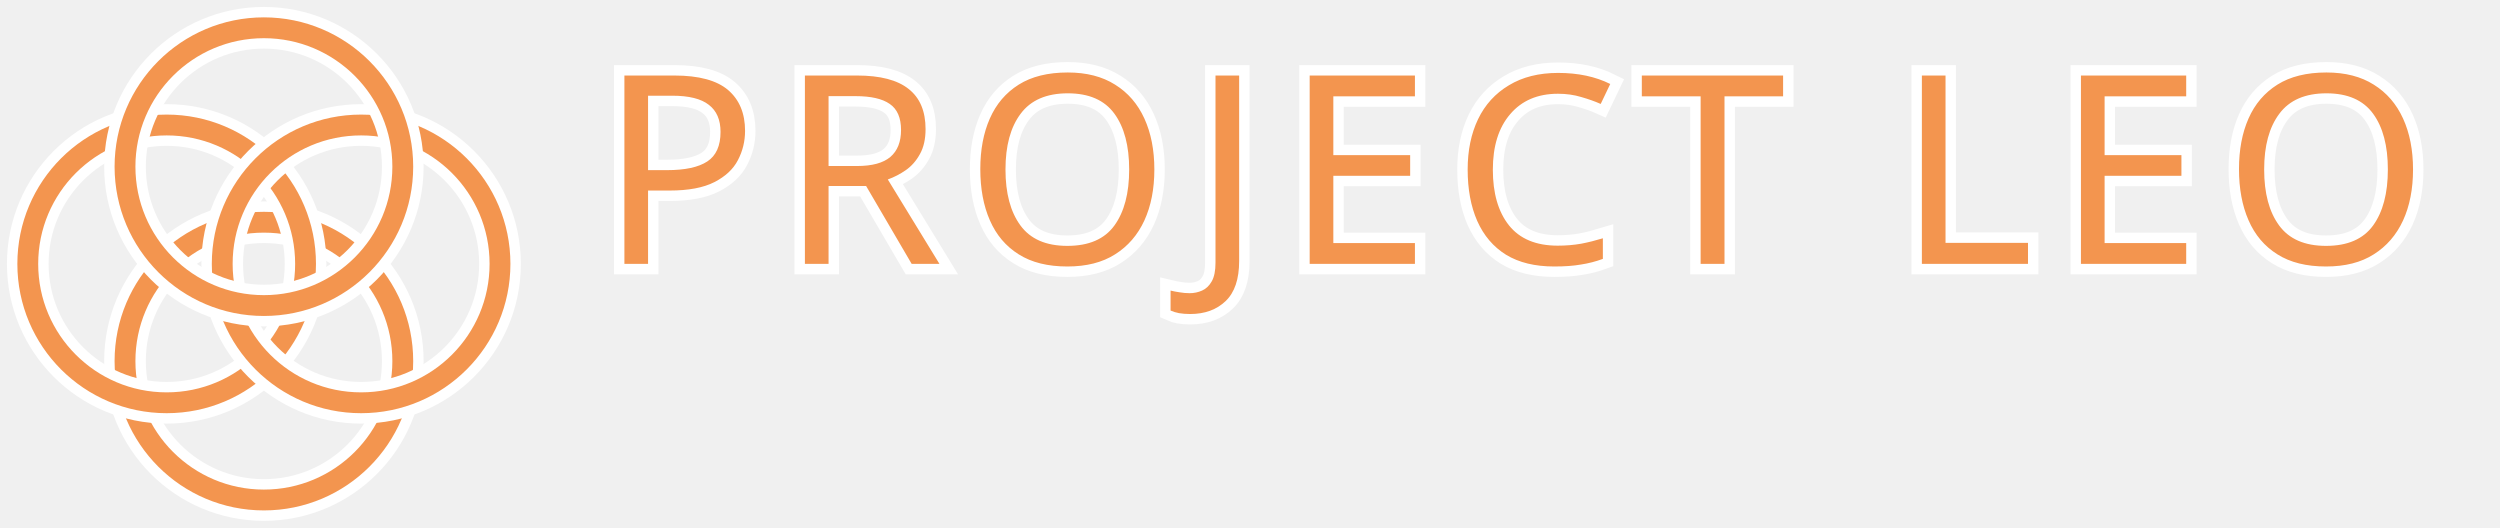
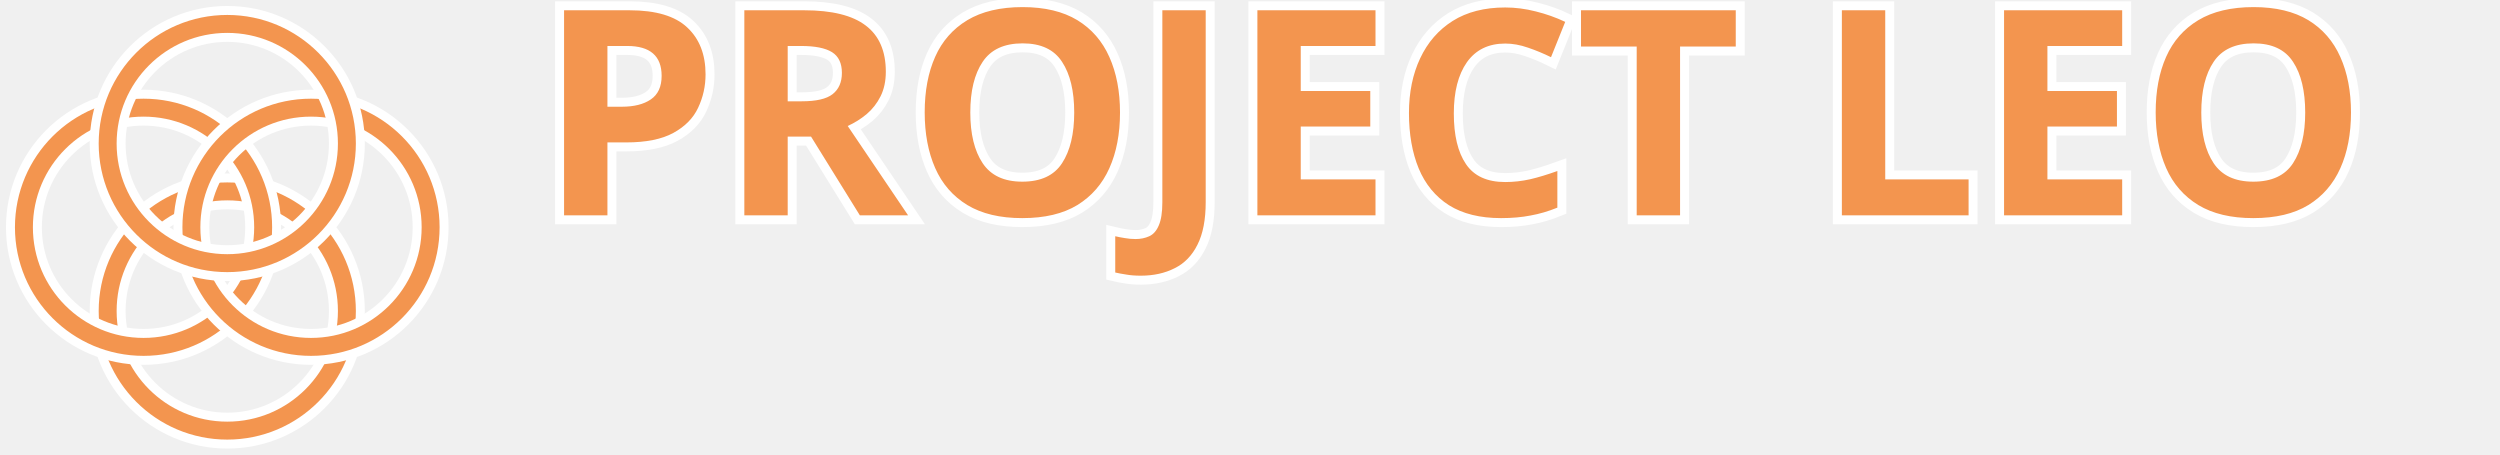
- <svg xmlns="http://www.w3.org/2000/svg" width="180" height="38" fill="none">
+ <svg xmlns="http://www.w3.org/2000/svg" width="209" height="38" fill="none">
  <defs>
    <style type="text/css">
      .foreground {
      stroke: #F3954F;
      fill: #F3954F;
      stroke-width: 1.5;
      }

      .background {
      stroke: white;
      fill: white;
      stroke-width: 3;
      }

      .icon {
      fill: none;
      }

      .font {
-       font-size: 19px;
+       font-size: 24px;
+       font-weight: bold;
      font-family: Tahoma, Trebuchet MS, sans-serif;
      stroke-width: 0;
-       text-anchor: middle;
      alignment-baseline: central;
      }

      .debug {
      fill: none;
      stroke: none;
      stroke-width: 1;
      }
- 
    </style>
  </defs>
  <rect x="0" y="0" width="38" height="38" class="debug" />
-   <rect x="38" y="10" width="142" height="18" class="debug" />
+   <rect x="38" y="10" width="171" height="18" class="debug" />
  <circle cx="19" cy="26" r="10" class="background icon" />
  <circle cx="19" cy="26" r="10" class="foreground icon" />
  <circle cx="12" cy="19" r="10" class="background icon" />
  <circle cx="12" cy="19" r="10" class="foreground icon" />
  <circle cx="26" cy="19" r="10" class="background icon" />
  <circle cx="26" cy="19" r="10" class="foreground icon" />
  <circle cx="19" cy="12" r="10" class="background icon" />
  <circle cx="19" cy="12" r="10" class="foreground icon" />
-   <text x="109" y="19" letter-spacing="1.5" class="background font" style="stroke-width: 1.5;">PROJECT LEO</text>
-   <text x="109" y="19" letter-spacing="1.5" class="foreground font">PROJECT LEO</text>
+   <text x="45" y="18" class="background font" style="stroke-width: 1.5;">PROJECT LEO</text>
+   <text x="45" y="18" class="foreground font">PROJECT LEO</text>
</svg>
